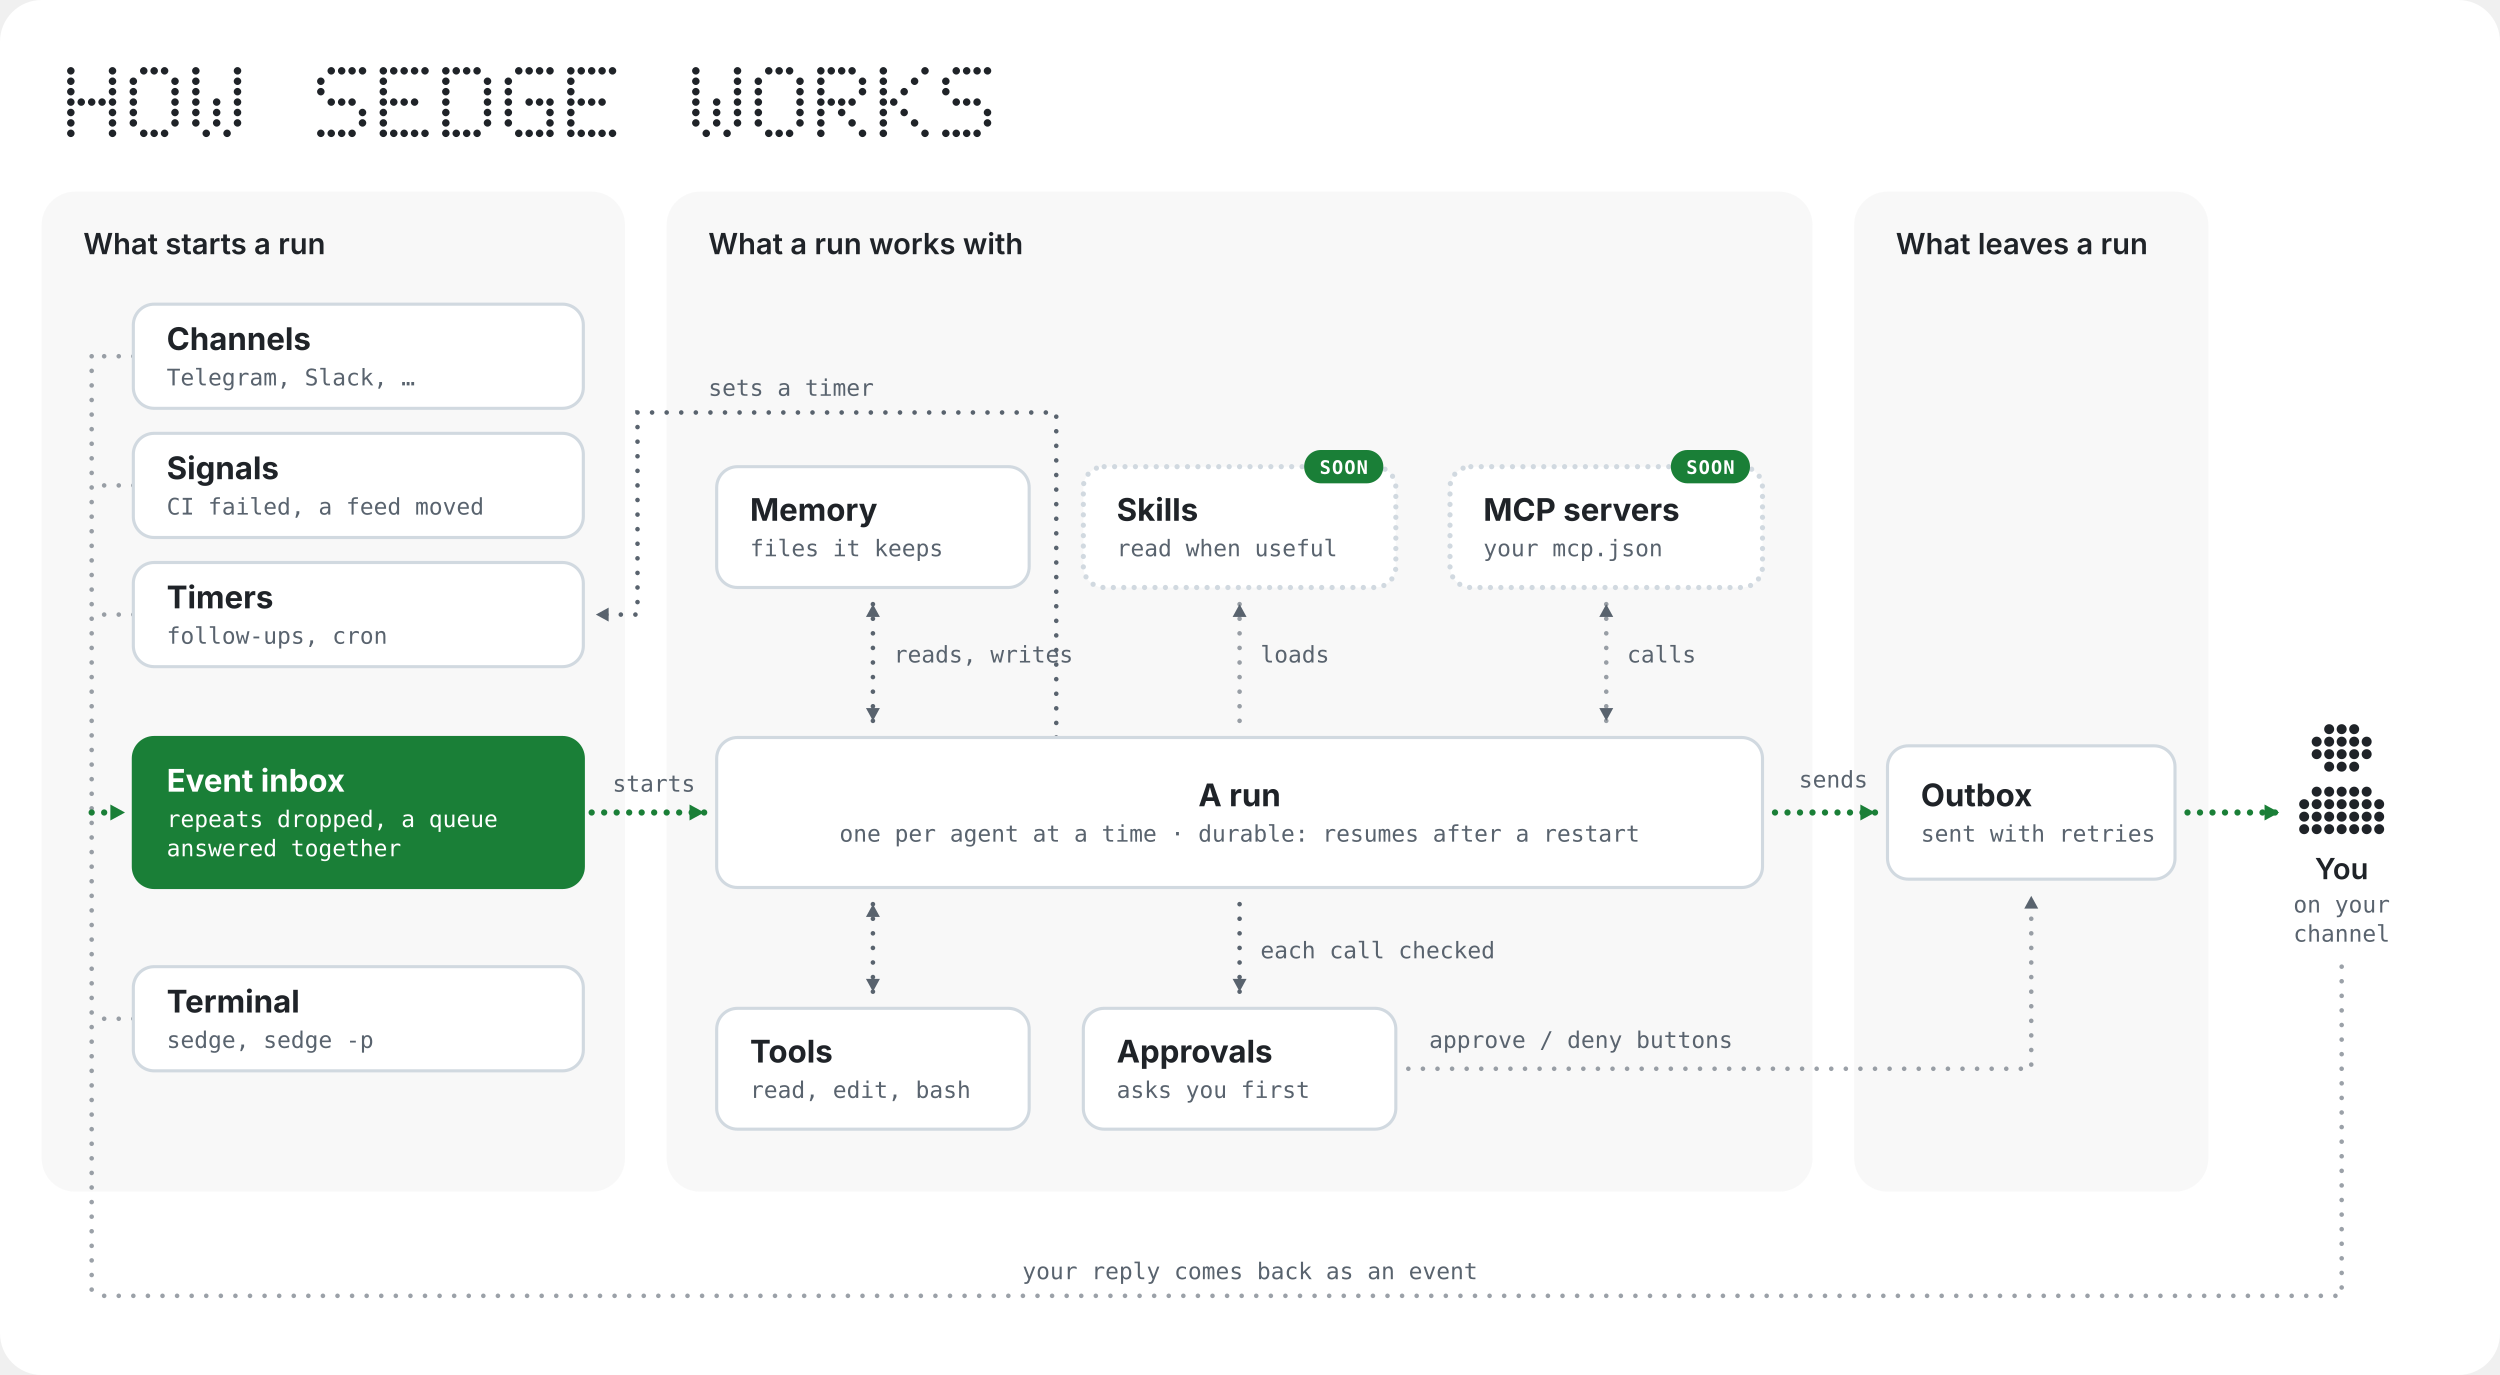
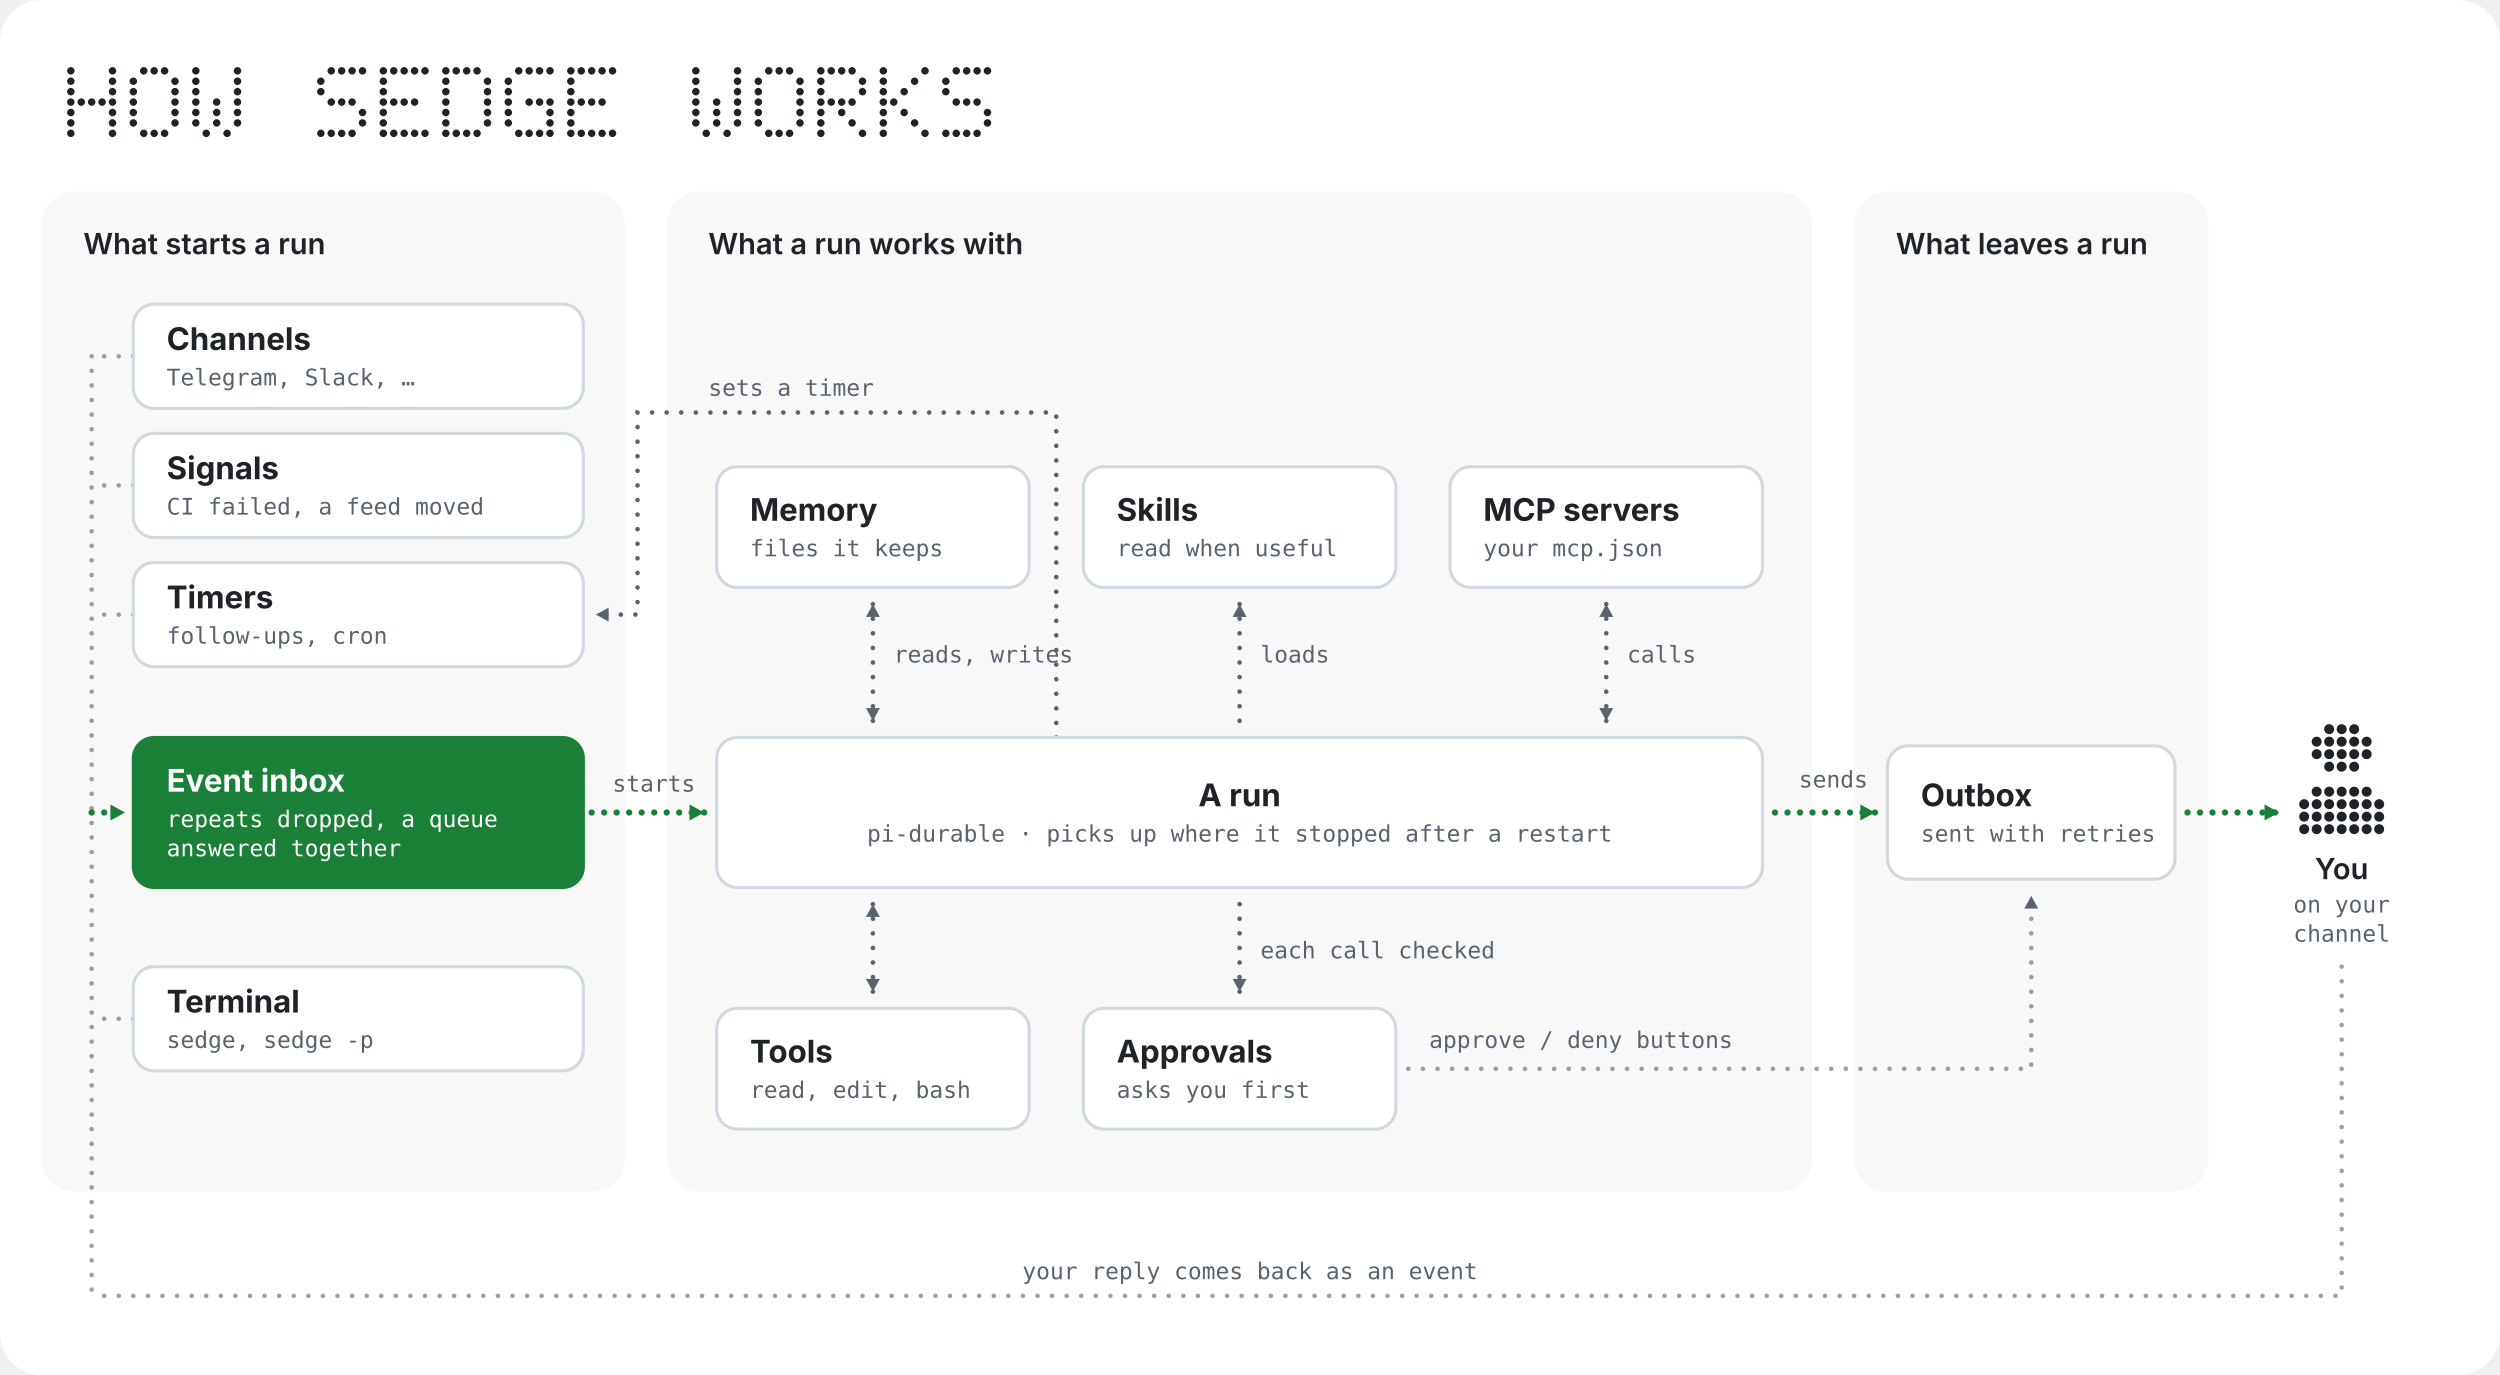
<svg xmlns="http://www.w3.org/2000/svg" viewBox="0 0 1200 660" width="1200" height="660" role="img" aria-labelledby="title desc">
  <style>
    text { font-family: Geist, Inter, -apple-system, BlinkMacSystemFont, "Segoe UI", Helvetica, Arial, sans-serif; }
    .head { font-size: 14px; font-weight: 600; }
    .title { font-size: 15px; font-weight: 700; }
    .sub, .tag { font-family: "Geist Mono", ui-monospace, SFMono-Regular, Menlo, Consolas, monospace; font-size: 11px; }
    .tag { font-size: 9px; font-weight: 700; letter-spacing: 0.5px; }
            @media (prefers-reduced-motion: reduce) {     </style>
  <rect width="1200" height="660" rx="20" fill="#ffffff" />
  <g fill="#1f2328">
    <circle cx="34" cy="34" r="1.8" />
    <circle cx="54" cy="34" r="1.8" />
    <circle cx="34" cy="39" r="1.8" />
    <circle cx="54" cy="39" r="1.8" />
    <circle cx="34" cy="44" r="1.8" />
    <circle cx="54" cy="44" r="1.8" />
    <circle cx="34" cy="49" r="1.8" />
    <circle cx="39" cy="49" r="1.8" />
    <circle cx="44" cy="49" r="1.8" />
    <circle cx="49" cy="49" r="1.8" />
    <circle cx="54" cy="49" r="1.8" />
    <circle cx="34" cy="54" r="1.8" />
    <circle cx="54" cy="54" r="1.8" />
    <circle cx="34" cy="59" r="1.8" />
    <circle cx="54" cy="59" r="1.8" />
    <circle cx="34" cy="64" r="1.8" />
    <circle cx="54" cy="64" r="1.8" />
    <circle cx="69" cy="34" r="1.8" />
    <circle cx="74" cy="34" r="1.8" />
    <circle cx="79" cy="34" r="1.8" />
    <circle cx="64" cy="39" r="1.8" />
    <circle cx="84" cy="39" r="1.8" />
    <circle cx="64" cy="44" r="1.8" />
    <circle cx="84" cy="44" r="1.8" />
    <circle cx="64" cy="49" r="1.8" />
    <circle cx="84" cy="49" r="1.8" />
    <circle cx="64" cy="54" r="1.8" />
    <circle cx="84" cy="54" r="1.8" />
    <circle cx="64" cy="59" r="1.8" />
    <circle cx="84" cy="59" r="1.8" />
    <circle cx="69" cy="64" r="1.8" />
    <circle cx="74" cy="64" r="1.8" />
    <circle cx="79" cy="64" r="1.8" />
    <circle cx="94" cy="34" r="1.8" />
    <circle cx="114" cy="34" r="1.8" />
    <circle cx="94" cy="39" r="1.8" />
    <circle cx="114" cy="39" r="1.8" />
    <circle cx="94" cy="44" r="1.8" />
    <circle cx="114" cy="44" r="1.8" />
    <circle cx="94" cy="49" r="1.8" />
    <circle cx="104" cy="49" r="1.8" />
    <circle cx="114" cy="49" r="1.8" />
    <circle cx="94" cy="54" r="1.8" />
    <circle cx="104" cy="54" r="1.8" />
    <circle cx="114" cy="54" r="1.8" />
    <circle cx="94" cy="59" r="1.8" />
    <circle cx="104" cy="59" r="1.8" />
    <circle cx="114" cy="59" r="1.8" />
    <circle cx="99" cy="64" r="1.8" />
    <circle cx="109" cy="64" r="1.8" />
    <circle cx="159" cy="34" r="1.8" />
    <circle cx="164" cy="34" r="1.8" />
    <circle cx="169" cy="34" r="1.8" />
    <circle cx="174" cy="34" r="1.8" />
    <circle cx="154" cy="39" r="1.8" />
    <circle cx="154" cy="44" r="1.8" />
    <circle cx="159" cy="49" r="1.8" />
    <circle cx="164" cy="49" r="1.8" />
    <circle cx="169" cy="49" r="1.8" />
    <circle cx="174" cy="54" r="1.8" />
    <circle cx="174" cy="59" r="1.8" />
    <circle cx="154" cy="64" r="1.8" />
    <circle cx="159" cy="64" r="1.8" />
    <circle cx="164" cy="64" r="1.8" />
    <circle cx="169" cy="64" r="1.8" />
    <circle cx="184" cy="34" r="1.8" />
    <circle cx="189" cy="34" r="1.8" />
    <circle cx="194" cy="34" r="1.8" />
    <circle cx="199" cy="34" r="1.8" />
    <circle cx="204" cy="34" r="1.8" />
    <circle cx="184" cy="39" r="1.8" />
    <circle cx="184" cy="44" r="1.8" />
    <circle cx="184" cy="49" r="1.8" />
    <circle cx="189" cy="49" r="1.8" />
    <circle cx="194" cy="49" r="1.8" />
    <circle cx="199" cy="49" r="1.8" />
    <circle cx="184" cy="54" r="1.8" />
    <circle cx="184" cy="59" r="1.8" />
    <circle cx="184" cy="64" r="1.8" />
    <circle cx="189" cy="64" r="1.8" />
    <circle cx="194" cy="64" r="1.8" />
    <circle cx="199" cy="64" r="1.8" />
    <circle cx="204" cy="64" r="1.8" />
    <circle cx="214" cy="34" r="1.8" />
    <circle cx="219" cy="34" r="1.8" />
    <circle cx="224" cy="34" r="1.8" />
    <circle cx="229" cy="34" r="1.8" />
    <circle cx="214" cy="39" r="1.8" />
    <circle cx="234" cy="39" r="1.8" />
    <circle cx="214" cy="44" r="1.8" />
    <circle cx="234" cy="44" r="1.8" />
    <circle cx="214" cy="49" r="1.8" />
    <circle cx="234" cy="49" r="1.8" />
    <circle cx="214" cy="54" r="1.8" />
    <circle cx="234" cy="54" r="1.8" />
    <circle cx="214" cy="59" r="1.8" />
    <circle cx="234" cy="59" r="1.8" />
    <circle cx="214" cy="64" r="1.8" />
    <circle cx="219" cy="64" r="1.8" />
    <circle cx="224" cy="64" r="1.8" />
    <circle cx="229" cy="64" r="1.8" />
    <circle cx="249" cy="34" r="1.8" />
    <circle cx="254" cy="34" r="1.8" />
    <circle cx="259" cy="34" r="1.8" />
    <circle cx="264" cy="34" r="1.8" />
    <circle cx="244" cy="39" r="1.8" />
    <circle cx="244" cy="44" r="1.8" />
    <circle cx="244" cy="49" r="1.8" />
    <circle cx="254" cy="49" r="1.8" />
    <circle cx="259" cy="49" r="1.8" />
    <circle cx="264" cy="49" r="1.8" />
    <circle cx="244" cy="54" r="1.8" />
    <circle cx="264" cy="54" r="1.8" />
    <circle cx="244" cy="59" r="1.8" />
    <circle cx="264" cy="59" r="1.8" />
    <circle cx="249" cy="64" r="1.8" />
    <circle cx="254" cy="64" r="1.8" />
    <circle cx="259" cy="64" r="1.8" />
    <circle cx="264" cy="64" r="1.8" />
    <circle cx="274" cy="34" r="1.8" />
    <circle cx="279" cy="34" r="1.8" />
    <circle cx="284" cy="34" r="1.8" />
    <circle cx="289" cy="34" r="1.8" />
    <circle cx="294" cy="34" r="1.8" />
    <circle cx="274" cy="39" r="1.8" />
    <circle cx="274" cy="44" r="1.8" />
    <circle cx="274" cy="49" r="1.8" />
    <circle cx="279" cy="49" r="1.8" />
    <circle cx="284" cy="49" r="1.8" />
    <circle cx="289" cy="49" r="1.8" />
    <circle cx="274" cy="54" r="1.8" />
    <circle cx="274" cy="59" r="1.8" />
    <circle cx="274" cy="64" r="1.8" />
    <circle cx="279" cy="64" r="1.8" />
    <circle cx="284" cy="64" r="1.8" />
    <circle cx="289" cy="64" r="1.8" />
    <circle cx="294" cy="64" r="1.8" />
    <circle cx="334" cy="34" r="1.8" />
    <circle cx="354" cy="34" r="1.8" />
    <circle cx="334" cy="39" r="1.8" />
    <circle cx="354" cy="39" r="1.8" />
    <circle cx="334" cy="44" r="1.8" />
    <circle cx="354" cy="44" r="1.8" />
    <circle cx="334" cy="49" r="1.8" />
    <circle cx="344" cy="49" r="1.8" />
    <circle cx="354" cy="49" r="1.8" />
    <circle cx="334" cy="54" r="1.8" />
    <circle cx="344" cy="54" r="1.8" />
    <circle cx="354" cy="54" r="1.8" />
    <circle cx="334" cy="59" r="1.8" />
    <circle cx="344" cy="59" r="1.8" />
    <circle cx="354" cy="59" r="1.8" />
    <circle cx="339" cy="64" r="1.8" />
    <circle cx="349" cy="64" r="1.8" />
    <circle cx="369" cy="34" r="1.8" />
    <circle cx="374" cy="34" r="1.8" />
    <circle cx="379" cy="34" r="1.8" />
    <circle cx="364" cy="39" r="1.8" />
    <circle cx="384" cy="39" r="1.8" />
    <circle cx="364" cy="44" r="1.8" />
    <circle cx="384" cy="44" r="1.8" />
    <circle cx="364" cy="49" r="1.8" />
    <circle cx="384" cy="49" r="1.8" />
    <circle cx="364" cy="54" r="1.8" />
    <circle cx="384" cy="54" r="1.8" />
    <circle cx="364" cy="59" r="1.8" />
    <circle cx="384" cy="59" r="1.8" />
    <circle cx="369" cy="64" r="1.8" />
    <circle cx="374" cy="64" r="1.8" />
    <circle cx="379" cy="64" r="1.8" />
    <circle cx="394" cy="34" r="1.8" />
    <circle cx="399" cy="34" r="1.8" />
    <circle cx="404" cy="34" r="1.8" />
    <circle cx="409" cy="34" r="1.8" />
    <circle cx="394" cy="39" r="1.8" />
    <circle cx="414" cy="39" r="1.8" />
    <circle cx="394" cy="44" r="1.8" />
    <circle cx="414" cy="44" r="1.8" />
    <circle cx="394" cy="49" r="1.8" />
    <circle cx="399" cy="49" r="1.8" />
    <circle cx="404" cy="49" r="1.8" />
    <circle cx="409" cy="49" r="1.8" />
    <circle cx="394" cy="54" r="1.8" />
    <circle cx="404" cy="54" r="1.8" />
    <circle cx="394" cy="59" r="1.8" />
    <circle cx="409" cy="59" r="1.8" />
    <circle cx="394" cy="64" r="1.8" />
    <circle cx="414" cy="64" r="1.8" />
    <circle cx="424" cy="34" r="1.8" />
    <circle cx="444" cy="34" r="1.8" />
    <circle cx="424" cy="39" r="1.8" />
    <circle cx="439" cy="39" r="1.8" />
    <circle cx="424" cy="44" r="1.8" />
    <circle cx="434" cy="44" r="1.8" />
    <circle cx="424" cy="49" r="1.8" />
    <circle cx="429" cy="49" r="1.8" />
    <circle cx="424" cy="54" r="1.8" />
    <circle cx="434" cy="54" r="1.8" />
    <circle cx="424" cy="59" r="1.8" />
    <circle cx="439" cy="59" r="1.8" />
    <circle cx="424" cy="64" r="1.8" />
    <circle cx="444" cy="64" r="1.8" />
    <circle cx="459" cy="34" r="1.8" />
    <circle cx="464" cy="34" r="1.8" />
    <circle cx="469" cy="34" r="1.8" />
    <circle cx="474" cy="34" r="1.8" />
    <circle cx="454" cy="39" r="1.8" />
    <circle cx="454" cy="44" r="1.8" />
    <circle cx="459" cy="49" r="1.8" />
    <circle cx="464" cy="49" r="1.8" />
    <circle cx="469" cy="49" r="1.8" />
    <circle cx="474" cy="54" r="1.8" />
    <circle cx="474" cy="59" r="1.8" />
    <circle cx="454" cy="64" r="1.8" />
    <circle cx="459" cy="64" r="1.8" />
    <circle cx="464" cy="64" r="1.8" />
    <circle cx="469" cy="64" r="1.8" />
  </g>
  <rect x="20" y="92" width="280" height="480" rx="16" fill="#1f2328" fill-opacity="0.035" />
  <text class="head" x="40" y="122" fill="#1f2328">What starts a run</text>
  <rect x="320" y="92" width="550" height="480" rx="16" fill="#1f2328" fill-opacity="0.035" />
  <text class="head" x="340" y="122" fill="#1f2328">What a run works with</text>
  <rect x="890" y="92" width="170" height="480" rx="16" fill="#1f2328" fill-opacity="0.035" />
  <text class="head" x="910" y="122" fill="#1f2328">What leaves a run</text>
  <path d="M44 171L44 622" fill="none" stroke="#59636e" stroke-width="2.2" stroke-linecap="round" stroke-dasharray="0 7" stroke-opacity="0.6" />
  <path d="M64 171L44 171" fill="none" stroke="#59636e" stroke-width="2.2" stroke-linecap="round" stroke-dasharray="0 7" stroke-opacity="0.6" />
  <path d="M64 233L44 233" fill="none" stroke="#59636e" stroke-width="2.2" stroke-linecap="round" stroke-dasharray="0 7" stroke-opacity="0.6" />
  <path d="M64 295L44 295" fill="none" stroke="#59636e" stroke-width="2.2" stroke-linecap="round" stroke-dasharray="0 7" stroke-opacity="0.6" />
  <path d="M64 489L44 489" fill="none" stroke="#59636e" stroke-width="2.2" stroke-linecap="round" stroke-dasharray="0 7" stroke-opacity="0.6" />
  <path d="M44 390L60 390" fill="none" stroke="#1a7f37" stroke-width="3" stroke-linecap="round" stroke-dasharray="0 6" />
  <path d="M60,390L52.979,386.165L52.979,393.835Z" fill="#1a7f37" />
  <path d="M284 390L338 390" fill="none" stroke="#1a7f37" stroke-width="3" stroke-linecap="round" stroke-dasharray="0 6" />
  <path d="M338,390L330.979,386.165L330.979,393.835Z" fill="#1a7f37" />
  <text class="sub" x="294" y="380" text-anchor="start" fill="#59636e">starts</text>
  <path d="M419 290L419 346" fill="none" stroke="#59636e" stroke-width="2.2" stroke-linecap="round" stroke-dasharray="0 7" />
  <path d="M419,346L422.356,339.857L415.644,339.857Z" fill="#59636e" />
  <path d="M419,290L415.644,296.143L422.356,296.143Z" fill="#59636e" />
  <text class="sub" x="429" y="318" text-anchor="start" fill="#59636e">reads, writes</text>
-   <path d="M595 290L595 346" fill="none" stroke="#59636e" stroke-width="2.2" stroke-linecap="round" stroke-dasharray="0 7" stroke-opacity="0.6" />
+   <path d="M595 290L595 346" fill="none" stroke="#59636e" stroke-width="2.2" stroke-linecap="round" stroke-dasharray="0 7" />
  <path d="M595,290L591.644,296.143L598.356,296.143Z" fill="#59636e" />
  <text class="sub" x="605" y="318" text-anchor="start" fill="#59636e">loads</text>
-   <path d="M771 290L771 346" fill="none" stroke="#59636e" stroke-width="2.2" stroke-linecap="round" stroke-dasharray="0 7" stroke-opacity="0.6" />
+   <path d="M771 290L771 346" fill="none" stroke="#59636e" stroke-width="2.2" stroke-linecap="round" stroke-dasharray="0 7" />
  <path d="M771,346L774.356,339.857L767.644,339.857Z" fill="#59636e" />
  <path d="M771,290L767.644,296.143L774.356,296.143Z" fill="#59636e" />
  <text class="sub" x="781" y="318" text-anchor="start" fill="#59636e">calls</text>
  <path d="M419 434L419 476" fill="none" stroke="#59636e" stroke-width="2.2" stroke-linecap="round" stroke-dasharray="0 7" />
  <path d="M419,476L422.356,469.857L415.644,469.857Z" fill="#59636e" />
  <path d="M419,434L415.644,440.143L422.356,440.143Z" fill="#59636e" />
  <path d="M595 434L595 476" fill="none" stroke="#59636e" stroke-width="2.2" stroke-linecap="round" stroke-dasharray="0 7" />
  <path d="M595,476L598.356,469.857L591.644,469.857Z" fill="#59636e" />
  <text class="sub" x="605" y="460" text-anchor="start" fill="#59636e">each call checked</text>
  <path d="M507 354L507 198L306 198L306 295L286 295" fill="none" stroke="#59636e" stroke-width="2.2" stroke-linecap="round" stroke-dasharray="0 7" />
  <path d="M286,295L292.143,298.356L292.143,291.644Z" fill="#59636e" />
  <text class="sub" x="340" y="190" text-anchor="start" fill="#59636e">sets a timer</text>
  <path d="M852 390L900 390" fill="none" stroke="#1a7f37" stroke-width="3" stroke-linecap="round" stroke-dasharray="0 6" />
  <path d="M900,390L892.979,386.165L892.979,393.835Z" fill="#1a7f37" />
  <text class="sub" x="880" y="378" text-anchor="middle" fill="#59636e">sends</text>
  <path d="M676 513L975 513L975 430" fill="none" stroke="#59636e" stroke-width="2.2" stroke-linecap="round" stroke-dasharray="0 7" stroke-opacity="0.6" />
  <path d="M975,430L971.644,436.143L978.356,436.143Z" fill="#59636e" />
  <text class="sub" x="686" y="503" text-anchor="start" fill="#59636e">approve / deny buttons</text>
  <path d="M1050 390L1094 390" fill="none" stroke="#1a7f37" stroke-width="3" stroke-linecap="round" stroke-dasharray="0 6" />
  <path d="M1094,390L1086.979,386.165L1086.979,393.835Z" fill="#1a7f37" />
  <g fill="#1f2328">
    <circle cx="1118" cy="350" r="2.4" />
    <circle cx="1124" cy="350" r="2.4" />
    <circle cx="1130" cy="350" r="2.4" />
    <circle cx="1112" cy="356" r="2.4" />
    <circle cx="1118" cy="356" r="2.4" />
    <circle cx="1124" cy="356" r="2.4" />
    <circle cx="1130" cy="356" r="2.4" />
    <circle cx="1136" cy="356" r="2.4" />
    <circle cx="1112" cy="362" r="2.4" />
    <circle cx="1118" cy="362" r="2.4" />
    <circle cx="1124" cy="362" r="2.4" />
    <circle cx="1130" cy="362" r="2.4" />
    <circle cx="1136" cy="362" r="2.4" />
    <circle cx="1118" cy="368" r="2.4" />
    <circle cx="1124" cy="368" r="2.4" />
    <circle cx="1130" cy="368" r="2.4" />
    <circle cx="1112" cy="380" r="2.4" />
    <circle cx="1118" cy="380" r="2.4" />
    <circle cx="1124" cy="380" r="2.4" />
    <circle cx="1130" cy="380" r="2.4" />
    <circle cx="1136" cy="380" r="2.4" />
    <circle cx="1106" cy="386" r="2.4" />
    <circle cx="1112" cy="386" r="2.4" />
    <circle cx="1118" cy="386" r="2.4" />
    <circle cx="1124" cy="386" r="2.4" />
    <circle cx="1130" cy="386" r="2.4" />
    <circle cx="1136" cy="386" r="2.4" />
    <circle cx="1142" cy="386" r="2.4" />
    <circle cx="1106" cy="392" r="2.4" />
    <circle cx="1112" cy="392" r="2.4" />
    <circle cx="1118" cy="392" r="2.4" />
    <circle cx="1124" cy="392" r="2.4" />
    <circle cx="1130" cy="392" r="2.4" />
    <circle cx="1136" cy="392" r="2.4" />
    <circle cx="1142" cy="392" r="2.4" />
    <circle cx="1106" cy="398" r="2.4" />
    <circle cx="1112" cy="398" r="2.4" />
    <circle cx="1118" cy="398" r="2.4" />
    <circle cx="1124" cy="398" r="2.4" />
    <circle cx="1130" cy="398" r="2.4" />
    <circle cx="1136" cy="398" r="2.4" />
    <circle cx="1142" cy="398" r="2.4" />
  </g>
  <text class="head" x="1124" y="422" text-anchor="middle" fill="#1f2328">You</text>
  <text class="sub" x="1124" y="438" text-anchor="middle" fill="#59636e">on your</text>
  <text class="sub" x="1124" y="452" text-anchor="middle" fill="#59636e">channel</text>
  <path d="M1124 464L1124 622L44 622" fill="none" stroke="#59636e" stroke-width="2.2" stroke-linecap="round" stroke-dasharray="0 7" stroke-opacity="0.6" />
  <text class="sub" x="600" y="614" text-anchor="middle" fill="#59636e">your reply comes back as an event</text>
  <rect x="64" y="146" width="216" height="50" rx="10" fill="#ffffff" stroke="#d1d9e0" stroke-width="1.5" />
  <text class="title" x="80" y="168" fill="#1f2328">Channels</text>
  <text class="sub" x="80" y="185" fill="#59636e">Telegram, Slack, …</text>
  <rect x="64" y="208" width="216" height="50" rx="10" fill="#ffffff" stroke="#d1d9e0" stroke-width="1.5" />
  <text class="title" x="80" y="230" fill="#1f2328">Signals</text>
  <text class="sub" x="80" y="247" fill="#59636e">CI failed, a feed moved</text>
  <rect x="64" y="270" width="216" height="50" rx="10" fill="#ffffff" stroke="#d1d9e0" stroke-width="1.5" />
  <text class="title" x="80" y="292" fill="#1f2328">Timers</text>
  <text class="sub" x="80" y="309" fill="#59636e">follow-ups, cron</text>
  <rect x="64" y="464" width="216" height="50" rx="10" fill="#ffffff" stroke="#d1d9e0" stroke-width="1.5" />
  <text class="title" x="80" y="486" fill="#1f2328">Terminal</text>
  <text class="sub" x="80" y="503" fill="#59636e">sedge, sedge -p</text>
  <rect x="64" y="354" width="216" height="72" rx="10" fill="#1a7f37" stroke="#1a7f37" stroke-width="1.5" />
  <text class="title" x="80" y="380" fill="#ffffff">Event inbox</text>
  <text class="sub" x="80" y="397" fill="#ffffff">repeats dropped, a queue</text>
  <text class="sub" x="80" y="411" fill="#ffffff">answered together</text>
  <rect x="344" y="354" width="502" height="72" rx="10" fill="#ffffff" stroke="#d1d9e0" stroke-width="1.5" />
  <text class="title" x="595" y="387" text-anchor="middle" fill="#1f2328">A run</text>
-   <text class="sub" x="595" y="404" text-anchor="middle" fill="#59636e">one per agent at a time · durable: resumes after a restart</text>
+   <text class="sub" x="595" y="404" text-anchor="middle" fill="#59636e">pi-durable · picks up where it stopped after a restart</text>
  <rect x="344" y="224" width="150" height="58" rx="10" fill="#ffffff" stroke="#d1d9e0" stroke-width="1.5" />
  <text class="title" x="360" y="250" fill="#1f2328">Memory</text>
  <text class="sub" x="360" y="267" fill="#59636e">files it keeps</text>
-   <rect x="520" y="224" width="150" height="58" rx="10" fill="#ffffff" stroke="#d1d9e0" stroke-width="2.5" stroke-dasharray="0 5" stroke-linecap="round" />
+   <rect x="520" y="224" width="150" height="58" rx="10" fill="#ffffff" stroke="#d1d9e0" stroke-width="1.5" />
  <text class="title" x="536" y="250" fill="#1f2328">Skills</text>
  <text class="sub" x="536" y="267" fill="#59636e">read when useful</text>
-   <rect x="626" y="216" width="38" height="16" rx="8" fill="#1a7f37" />
-   <text class="tag" x="645" y="227.5" text-anchor="middle" fill="#ffffff">SOON</text>
-   <rect x="696" y="224" width="150" height="58" rx="10" fill="#ffffff" stroke="#d1d9e0" stroke-width="2.5" stroke-dasharray="0 5" stroke-linecap="round" />
+   <rect x="696" y="224" width="150" height="58" rx="10" fill="#ffffff" stroke="#d1d9e0" stroke-width="1.5" />
  <text class="title" x="712" y="250" fill="#1f2328">MCP servers</text>
  <text class="sub" x="712" y="267" fill="#59636e">your mcp.json</text>
-   <rect x="802" y="216" width="38" height="16" rx="8" fill="#1a7f37" />
-   <text class="tag" x="821" y="227.5" text-anchor="middle" fill="#ffffff">SOON</text>
  <rect x="344" y="484" width="150" height="58" rx="10" fill="#ffffff" stroke="#d1d9e0" stroke-width="1.5" />
  <text class="title" x="360" y="510" fill="#1f2328">Tools</text>
  <text class="sub" x="360" y="527" fill="#59636e">read, edit, bash</text>
  <rect x="520" y="484" width="150" height="58" rx="10" fill="#ffffff" stroke="#d1d9e0" stroke-width="1.5" />
  <text class="title" x="536" y="510" fill="#1f2328">Approvals</text>
  <text class="sub" x="536" y="527" fill="#59636e">asks you first</text>
  <rect x="906" y="358" width="138" height="64" rx="10" fill="#ffffff" stroke="#d1d9e0" stroke-width="1.5" />
  <text class="title" x="922" y="387" fill="#1f2328">Outbox</text>
  <text class="sub" x="922" y="404" fill="#59636e">sent with retries</text>
</svg>
